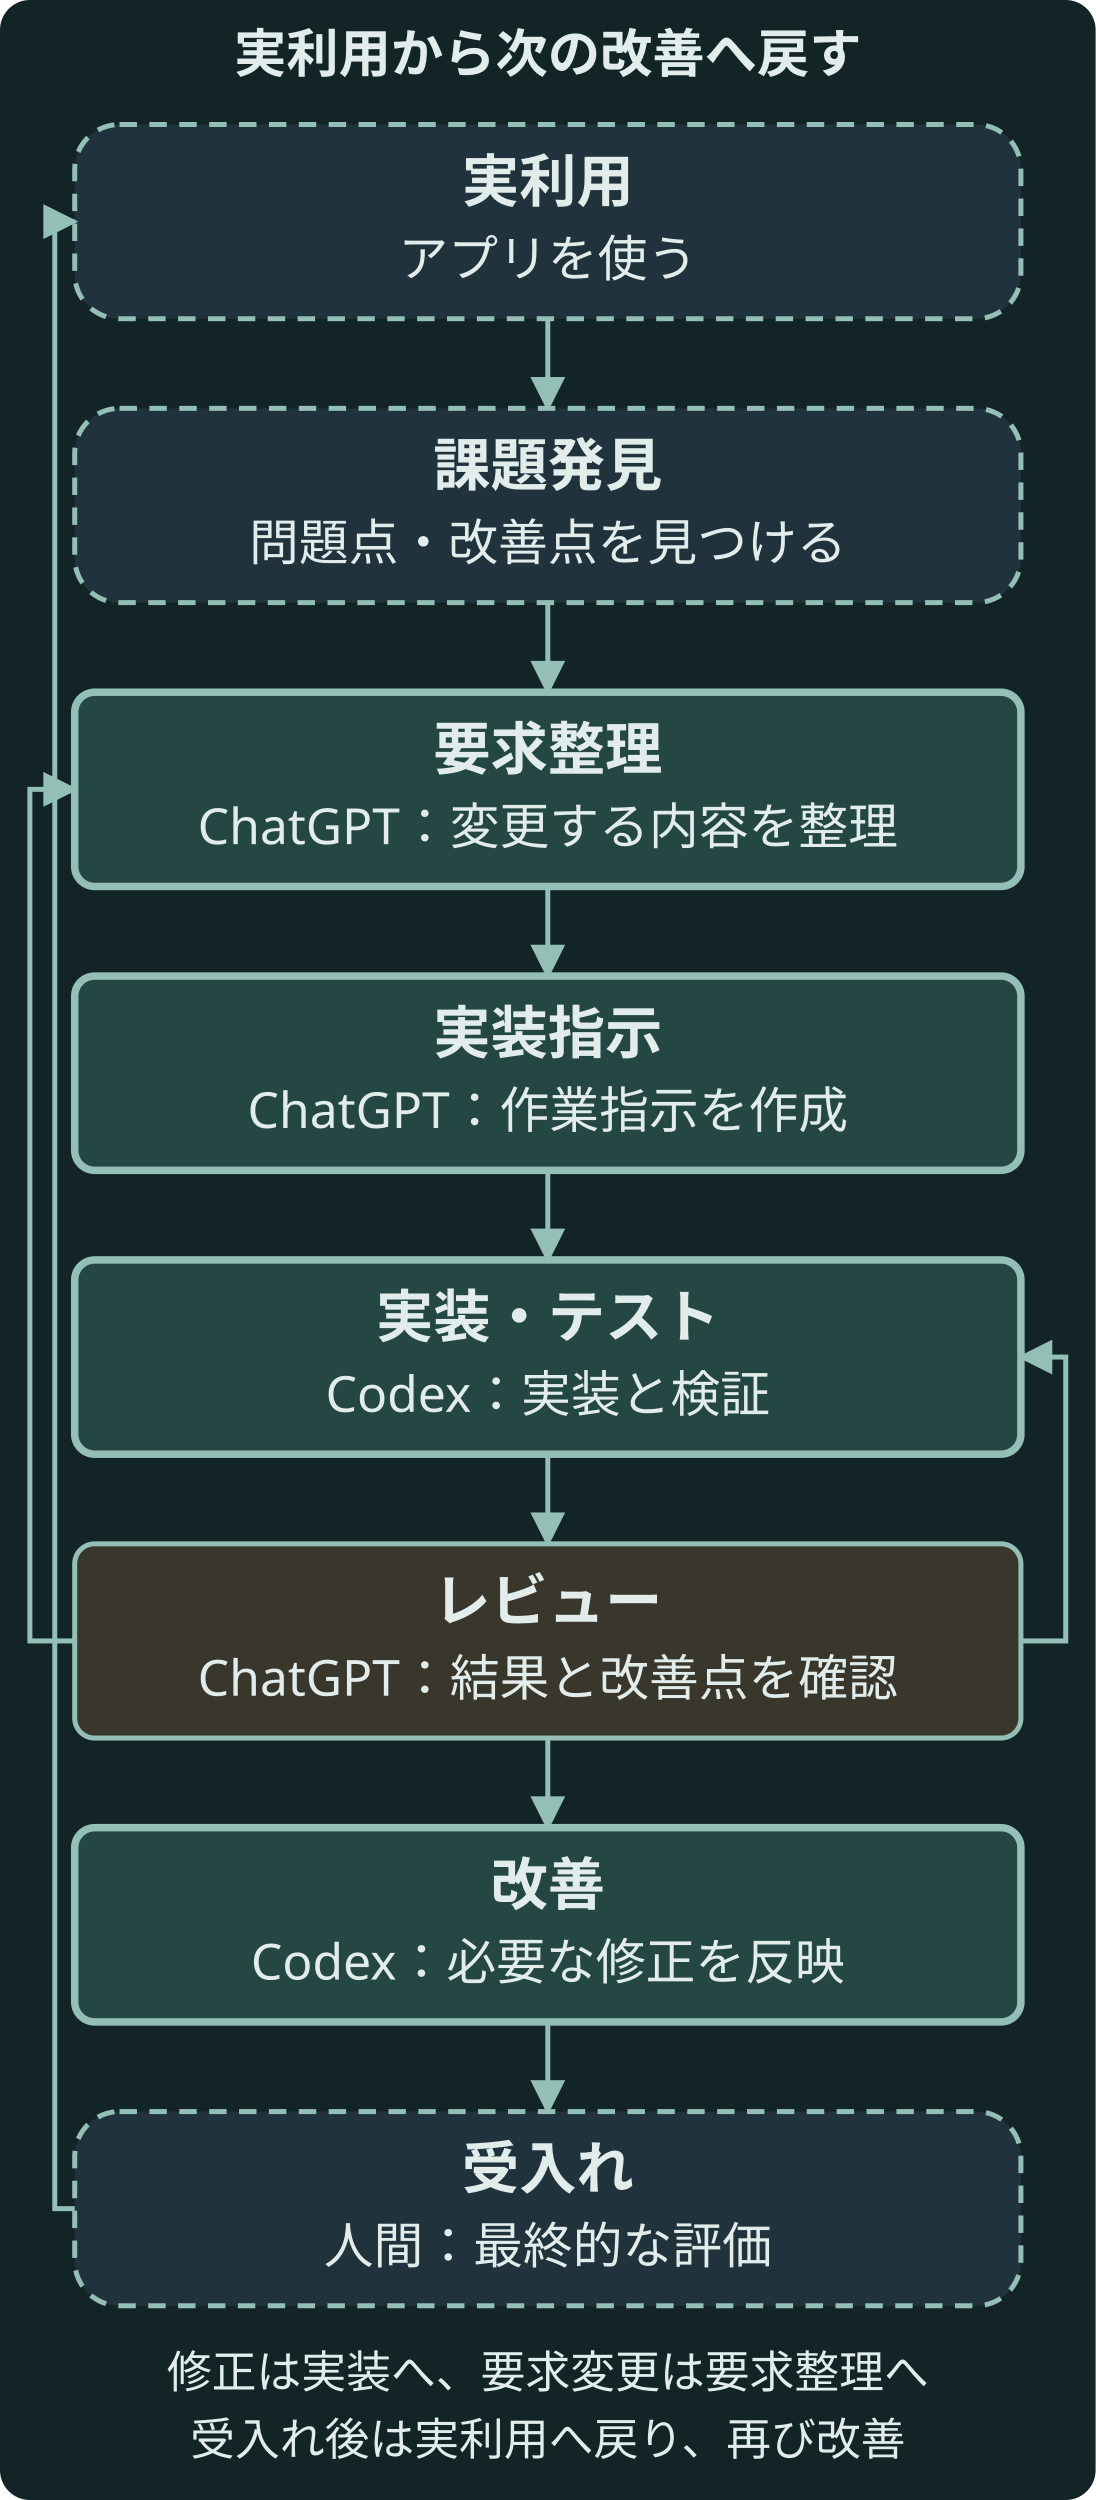
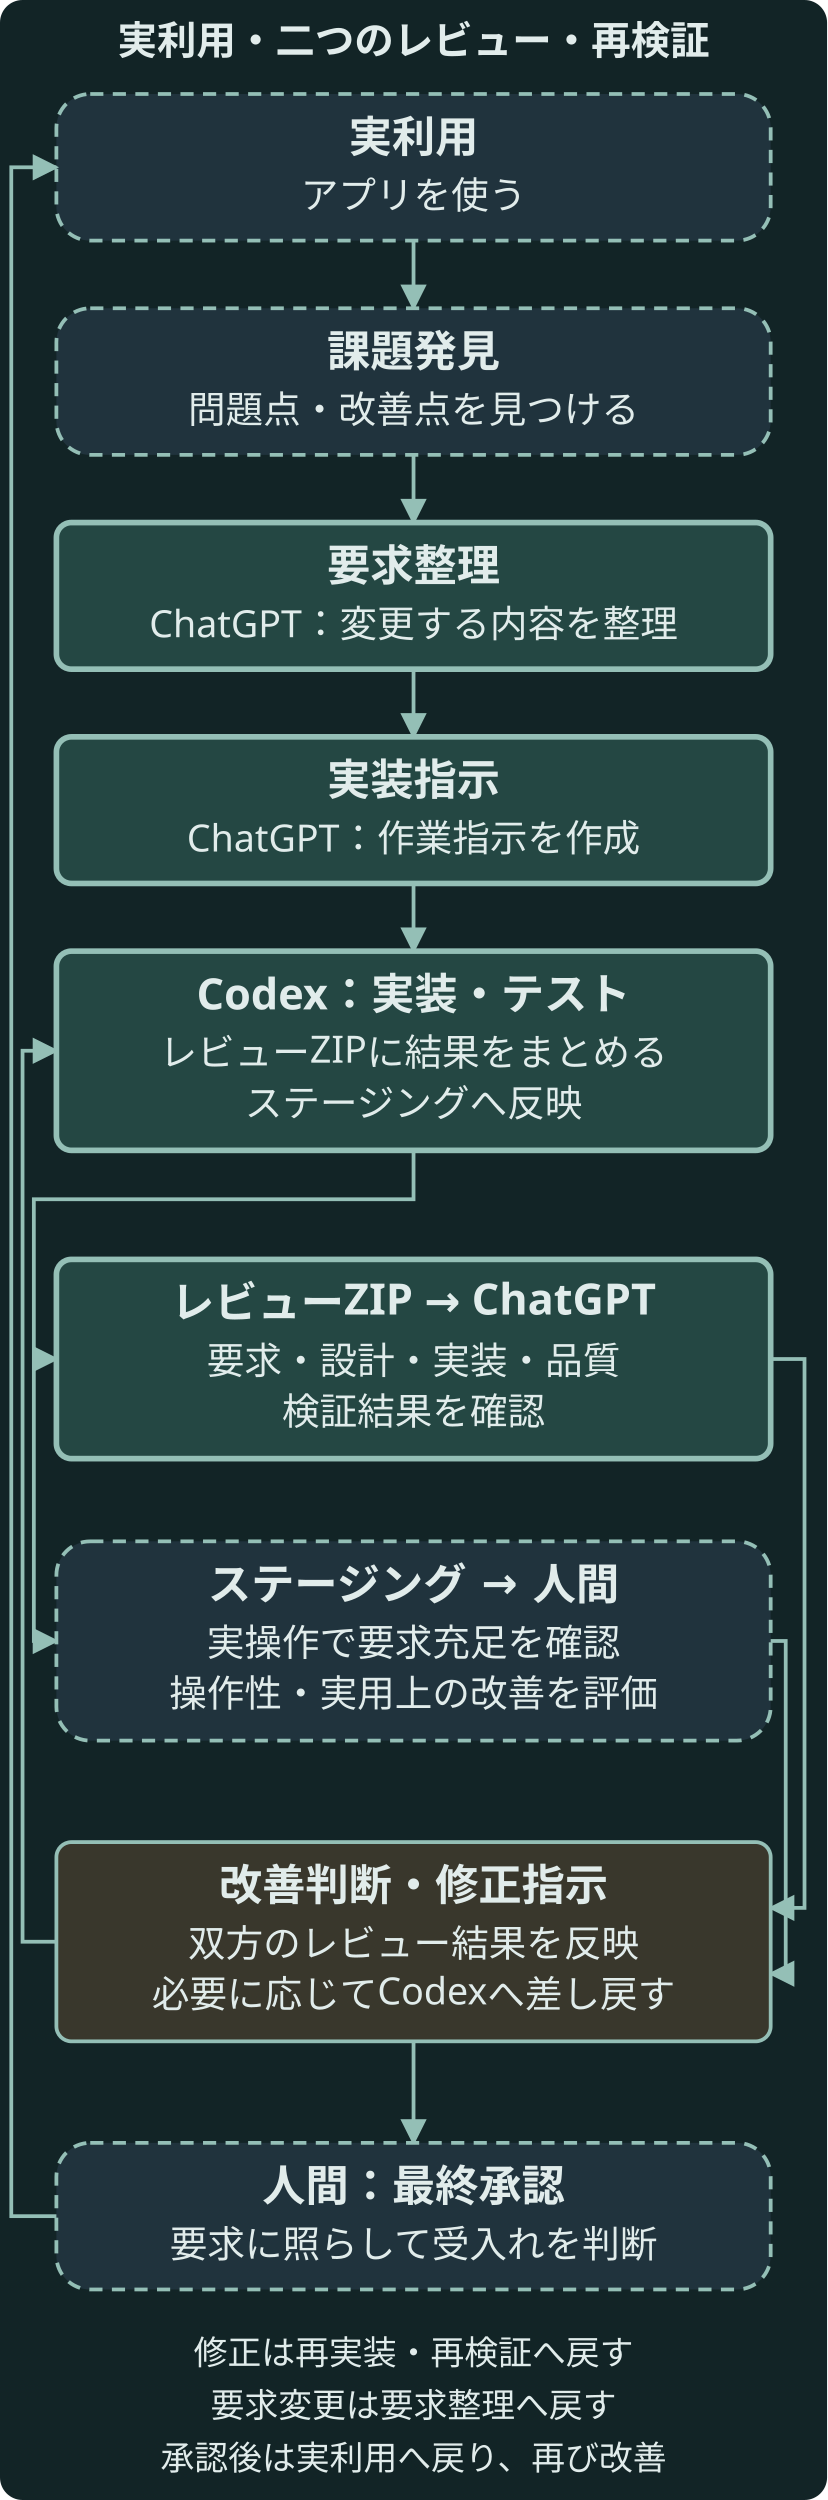
- <svg xmlns="http://www.w3.org/2000/svg" viewBox="0 0 440 1004" width="440" height="1004" role="img" aria-labelledby="title desc">
+ <svg xmlns="http://www.w3.org/2000/svg" viewBox="0 0 440 1330" width="440" height="1330" role="img" aria-labelledby="title desc">
  <defs>
    <marker id="arrow" viewBox="0 0 10 10" refX="9" refY="5" markerWidth="7" markerHeight="7" orient="auto-start-reverse">
      <path d="M0 0L10 5L0 10Z" fill="#94bfb6" />
    </marker>
  </defs>
-   <rect width="440" height="1004" rx="12" fill="#122426" />
+   <rect width="440" height="1330" rx="12" fill="#122426" />
  <g font-family="system-ui, sans-serif">
-     <text x="220" y="29" text-anchor="middle" font-size="21" font-weight="700" fill="#e1eceb">実利用から次の改善へ戻す</text>
+     <text x="220" y="29" text-anchor="middle" font-size="21" font-weight="700" fill="#e1eceb">実利用・二つのレビュー・再検証</text>
    <rect x="30" y="50" width="380" height="78" rx="18" fill="#20333d" stroke="#94bfb6" stroke-width="2" stroke-dasharray="7 5" />
    <text x="220" y="81" text-anchor="middle" font-size="23" font-weight="700" fill="#e1eceb">実利用</text>
    <text x="220" y="111" text-anchor="middle" font-size="20" font-weight="400" fill="#e1eceb">アプリを使う</text>
    <path d="M220 128V164" fill="none" stroke="#94bfb6" stroke-width="2" marker-end="url(#arrow)" />
    <rect x="30" y="164" width="380" height="78" rx="18" fill="#20333d" stroke="#94bfb6" stroke-width="2" stroke-dasharray="7 5" />
    <text x="220" y="195" text-anchor="middle" font-size="23" font-weight="700" fill="#e1eceb">課題発見</text>
    <text x="220" y="225" text-anchor="middle" font-size="20" font-weight="400" fill="#e1eceb">問題点・改善点を見つける</text>
    <path d="M220 242V278" fill="none" stroke="#94bfb6" stroke-width="2" marker-end="url(#arrow)" />
    <rect x="30" y="278" width="380" height="78" rx="8" fill="#244743" stroke="#94bfb6" stroke-width="3" />
    <text x="220" y="309" text-anchor="middle" font-size="23" font-weight="700" fill="#e1eceb">要求整理</text>
    <text x="220" y="339" text-anchor="middle" font-size="20" font-weight="400" fill="#e1eceb">ChatGPT：変更する内容を整理</text>
    <path d="M220 356V392" fill="none" stroke="#94bfb6" stroke-width="2" marker-end="url(#arrow)" />
    <rect x="30" y="392" width="380" height="78" rx="8" fill="#244743" stroke="#94bfb6" stroke-width="3" />
    <text x="220" y="423" text-anchor="middle" font-size="23" font-weight="700" fill="#e1eceb">実装指示</text>
    <text x="220" y="453" text-anchor="middle" font-size="20" font-weight="400" fill="#e1eceb">ChatGPT：作業指示を作成</text>
    <path d="M220 470V506" fill="none" stroke="#94bfb6" stroke-width="2" marker-end="url(#arrow)" />
-     <rect x="30" y="506" width="380" height="78" rx="8" fill="#244743" stroke="#94bfb6" stroke-width="3" />
-     <text x="220" y="537" text-anchor="middle" font-size="23" font-weight="700" fill="#e1eceb">実装・テスト</text>
-     <text x="220" y="567" text-anchor="middle" font-size="20" font-weight="400" fill="#e1eceb">Codex：実装と検証</text>
-     <path d="M220 584V620" fill="none" stroke="#94bfb6" stroke-width="2" marker-end="url(#arrow)" />
-     <rect x="30" y="620" width="380" height="78" rx="8" fill="#39372c" stroke="#94bfb6" stroke-width="2" />
-     <text x="220" y="651" text-anchor="middle" font-size="23" font-weight="700" fill="#e1eceb">レビュー</text>
-     <text x="220" y="681" text-anchor="middle" font-size="20" font-weight="400" fill="#e1eceb">ChatGPT：結果と改善点を確認</text>
-     <path d="M220 698V734" fill="none" stroke="#94bfb6" stroke-width="2" marker-end="url(#arrow)" />
-     <rect x="30" y="734" width="380" height="78" rx="8" fill="#244743" stroke="#94bfb6" stroke-width="3" />
-     <text x="220" y="765" text-anchor="middle" font-size="23" font-weight="700" fill="#e1eceb">改善</text>
-     <text x="220" y="795" text-anchor="middle" font-size="20" font-weight="400" fill="#e1eceb">Codex：必要な修正を反映</text>
-     <path d="M220 812V848" fill="none" stroke="#94bfb6" stroke-width="2" marker-end="url(#arrow)" />
-     <rect x="30" y="848" width="380" height="78" rx="18" fill="#20333d" stroke="#94bfb6" stroke-width="2" stroke-dasharray="7 5" />
-     <text x="220" y="879" text-anchor="middle" font-size="23" font-weight="700" fill="#e1eceb">受入れ</text>
-     <text x="220" y="909" text-anchor="middle" font-size="20" font-weight="400" fill="#e1eceb">人間：最終的な評価</text>
-     <path d="M410 659H428V545H410" fill="none" stroke="#94bfb6" stroke-width="2" marker-end="url(#arrow)" />
-     <path d="M30 659H12V317H30" fill="none" stroke="#94bfb6" stroke-width="2" marker-end="url(#arrow)" />
-     <path d="M30 887H22V89H30" fill="none" stroke="#94bfb6" stroke-width="2" marker-end="url(#arrow)" />
-     <text x="220" y="959" text-anchor="middle" font-size="18" font-weight="400" fill="#e1eceb">修正は実装へ、要求変更は要求整理へ</text>
-     <text x="220" y="986" text-anchor="middle" font-size="18" font-weight="400" fill="#e1eceb">受入れ後は実利用へ戻り、再び改善</text>
+     <rect x="30" y="506" width="380" height="106" rx="8" fill="#244743" stroke="#94bfb6" stroke-width="3" />
+     <text x="220" y="537" text-anchor="middle" font-size="23" font-weight="700" fill="#e1eceb">Codex：実装・テスト</text>
+     <text x="220" y="567" text-anchor="middle" font-size="20" font-weight="400" fill="#e1eceb">レビューZIPに結果をまとめる</text>
+     <text x="220" y="594" text-anchor="middle" font-size="20" font-weight="400" fill="#e1eceb">ステージングへ反映</text>
+     <path d="M220 612V638H18V873H30" fill="none" stroke="#94bfb6" stroke-width="2" marker-end="url(#arrow)" />
+     <path d="M18 723H30" fill="none" stroke="#94bfb6" stroke-width="2" marker-end="url(#arrow)" />
+     <rect x="30" y="670" width="380" height="106" rx="8" fill="#244743" stroke="#94bfb6" stroke-width="3" />
+     <text x="220" y="701" text-anchor="middle" font-size="23" font-weight="700" fill="#e1eceb">レビューZIP → ChatGPT</text>
+     <text x="220" y="731" text-anchor="middle" font-size="20" font-weight="400" fill="#e1eceb">要求・設計・実装・品質</text>
+     <text x="220" y="758" text-anchor="middle" font-size="20" font-weight="400" fill="#e1eceb">検証結果を確認</text>
+     <rect x="30" y="820" width="380" height="106" rx="18" fill="#20333d" stroke="#94bfb6" stroke-width="2" stroke-dasharray="7 5" />
+     <text x="220" y="851" text-anchor="middle" font-size="23" font-weight="700" fill="#e1eceb">ステージング → 人間</text>
+     <text x="220" y="881" text-anchor="middle" font-size="20" font-weight="400" fill="#e1eceb">実操作で要求充足を確認</text>
+     <text x="220" y="908" text-anchor="middle" font-size="20" font-weight="400" fill="#e1eceb">操作性・実用上の改善を評価</text>
+     <path d="M410 723H428V1015H410" fill="none" stroke="#94bfb6" stroke-width="2" marker-end="url(#arrow)" />
+     <path d="M410 873H418V1050H410" fill="none" stroke="#94bfb6" stroke-width="2" marker-end="url(#arrow)" />
+     <rect x="30" y="980" width="380" height="106" rx="8" fill="#39372c" stroke="#94bfb6" stroke-width="2" />
+     <text x="220" y="1011" text-anchor="middle" font-size="23" font-weight="700" fill="#e1eceb">改善判断・修正指示</text>
+     <text x="220" y="1041" text-anchor="middle" font-size="20" font-weight="400" fill="#e1eceb">双方のレビュー結果を反映</text>
+     <text x="220" y="1068" text-anchor="middle" font-size="20" font-weight="400" fill="#e1eceb">必要に応じてCodexへ差し戻す</text>
+     <path d="M30 1033H12V559H30" fill="none" stroke="#94bfb6" stroke-width="2" marker-end="url(#arrow)" />
+     <path d="M220 1086V1140" fill="none" stroke="#94bfb6" stroke-width="2" marker-end="url(#arrow)" />
+     <rect x="30" y="1140" width="380" height="78" rx="18" fill="#20333d" stroke="#94bfb6" stroke-width="2" stroke-dasharray="7 5" />
+     <text x="220" y="1171" text-anchor="middle" font-size="23" font-weight="700" fill="#e1eceb">人間：最終承認</text>
+     <text x="220" y="1201" text-anchor="middle" font-size="20" font-weight="400" fill="#e1eceb">要求に照らして受入れを判断</text>
+     <path d="M30 1179H6V89H30" fill="none" stroke="#94bfb6" stroke-width="2" marker-end="url(#arrow)" />
+     <text x="220" y="1258" text-anchor="middle" font-size="18" font-weight="400" fill="#e1eceb">修正は再実装・再検証へ戻す</text>
+     <text x="220" y="1286" text-anchor="middle" font-size="18" font-weight="400" fill="#e1eceb">要求変更は要求整理へ戻す</text>
+     <text x="220" y="1314" text-anchor="middle" font-size="18" font-weight="400" fill="#e1eceb">承認後は実利用へ戻り、再び改善</text>
  </g>
</svg>
